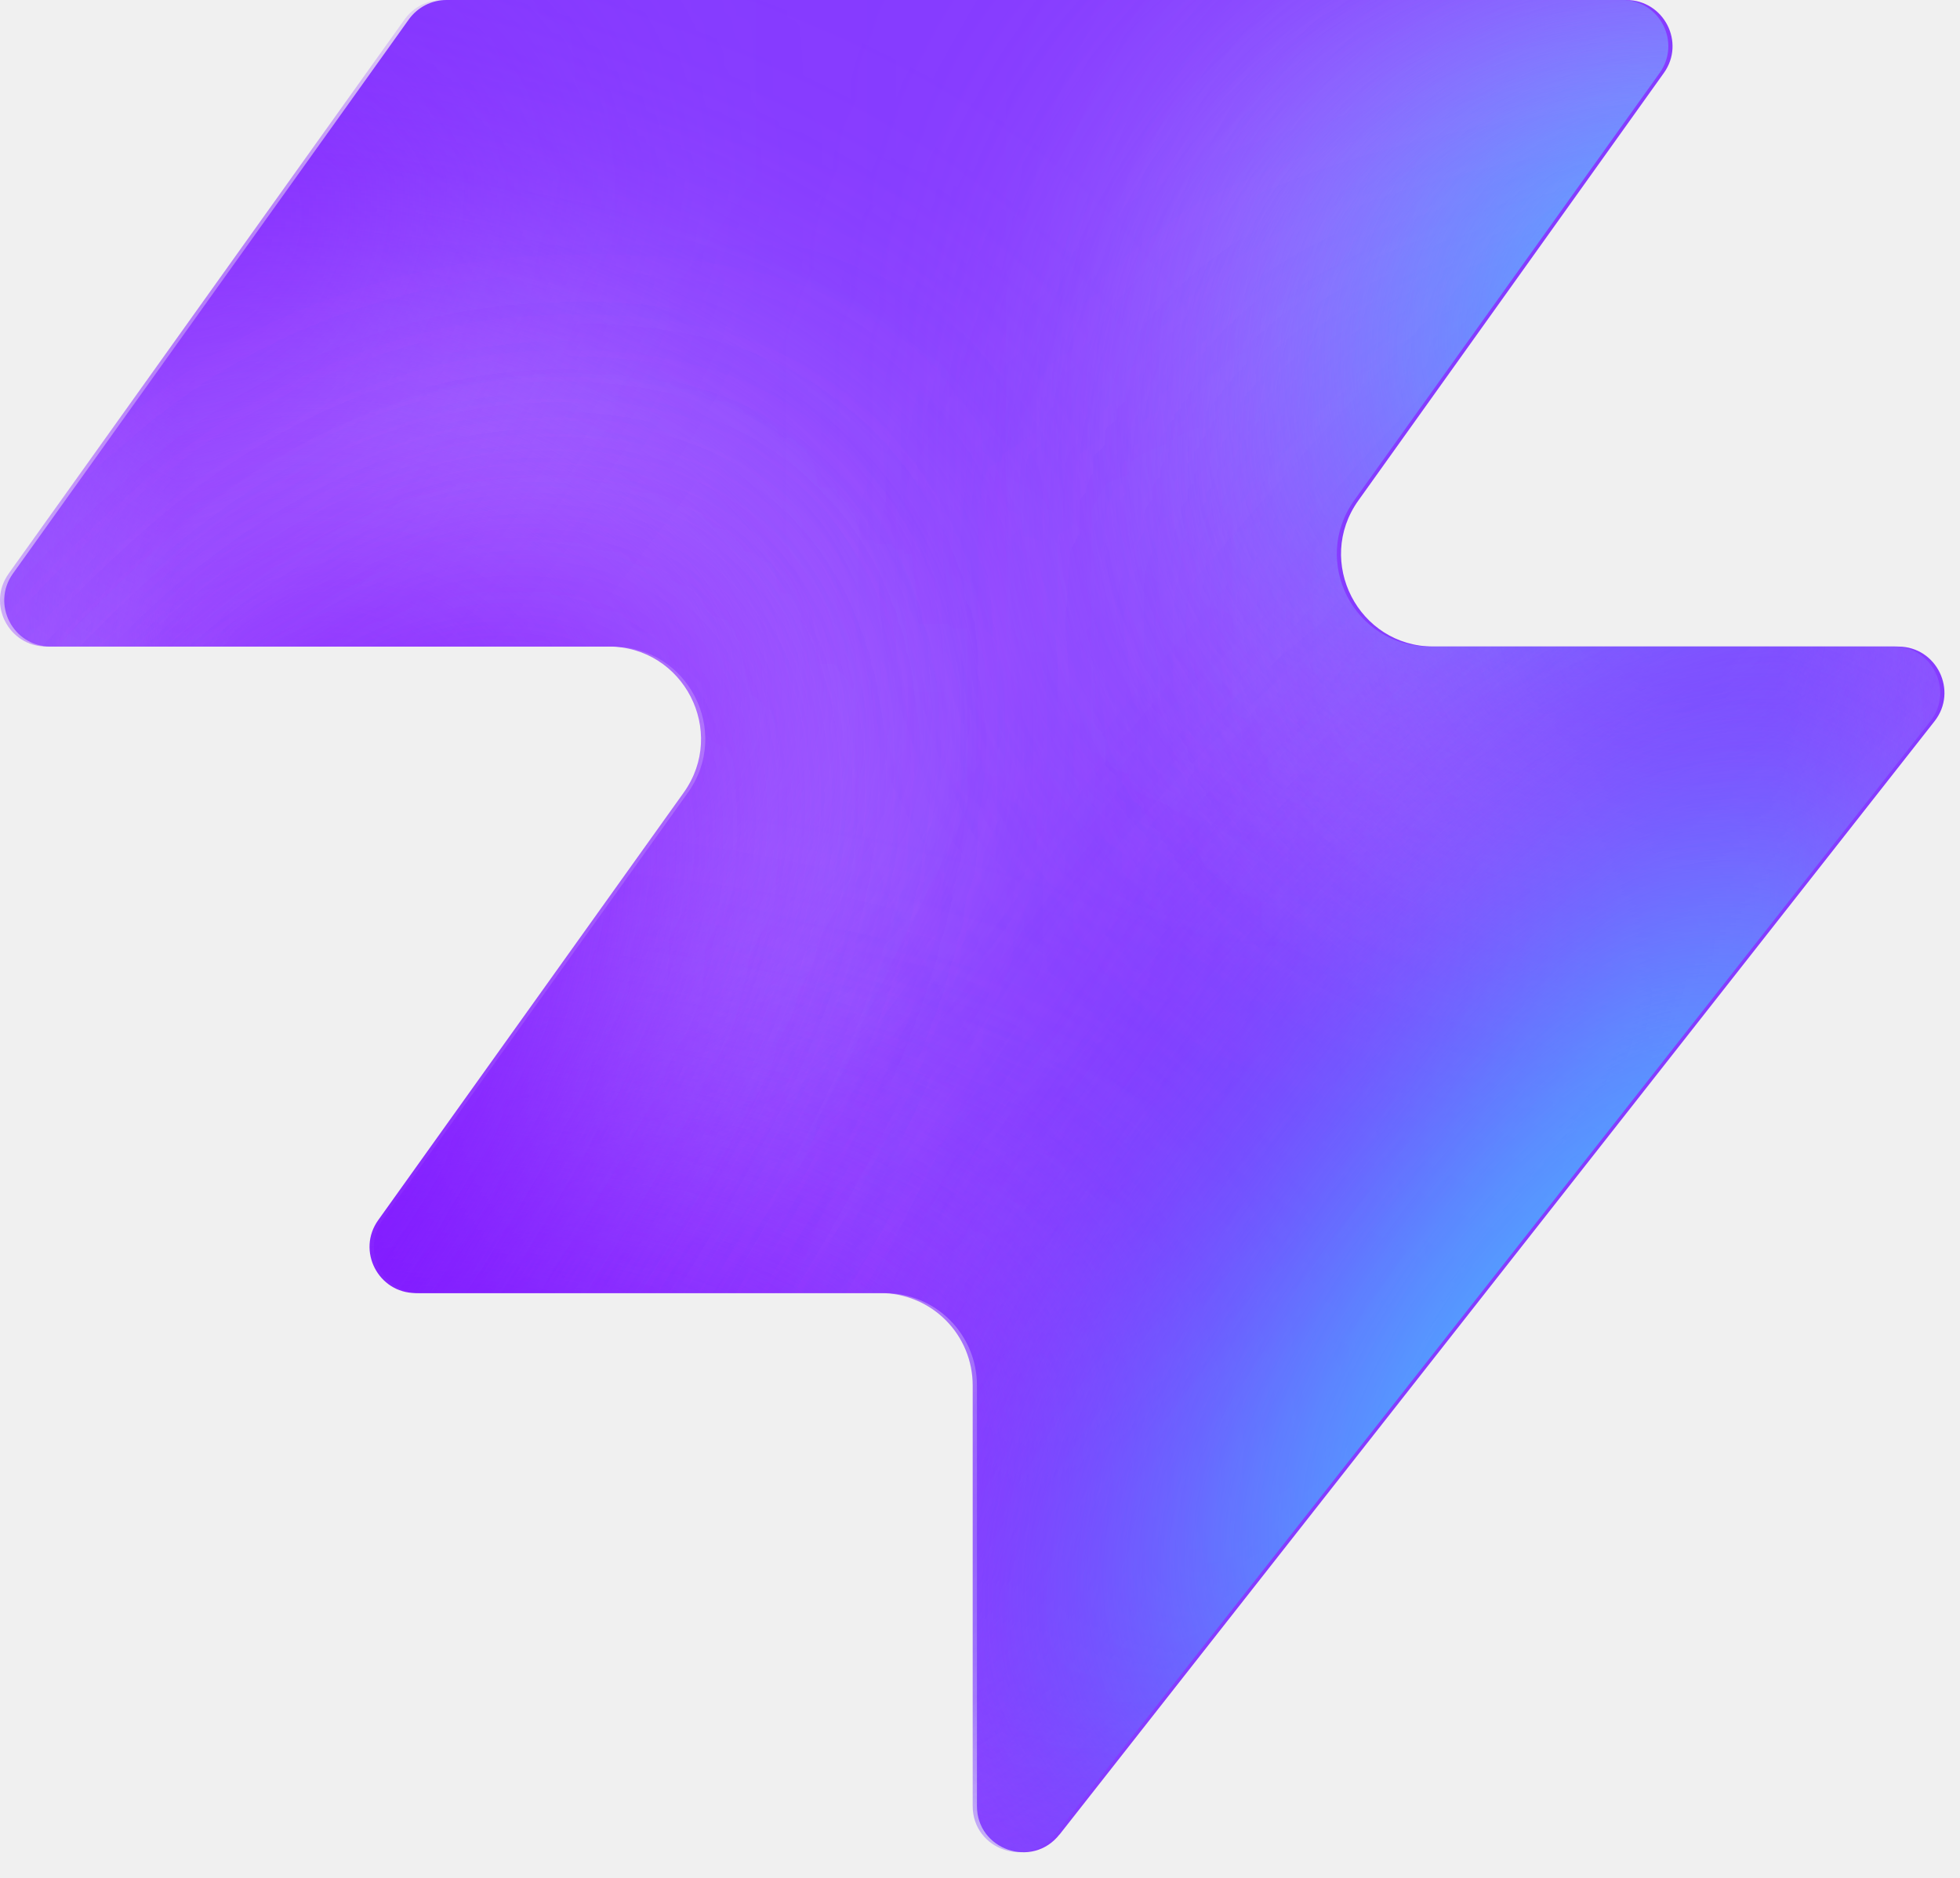
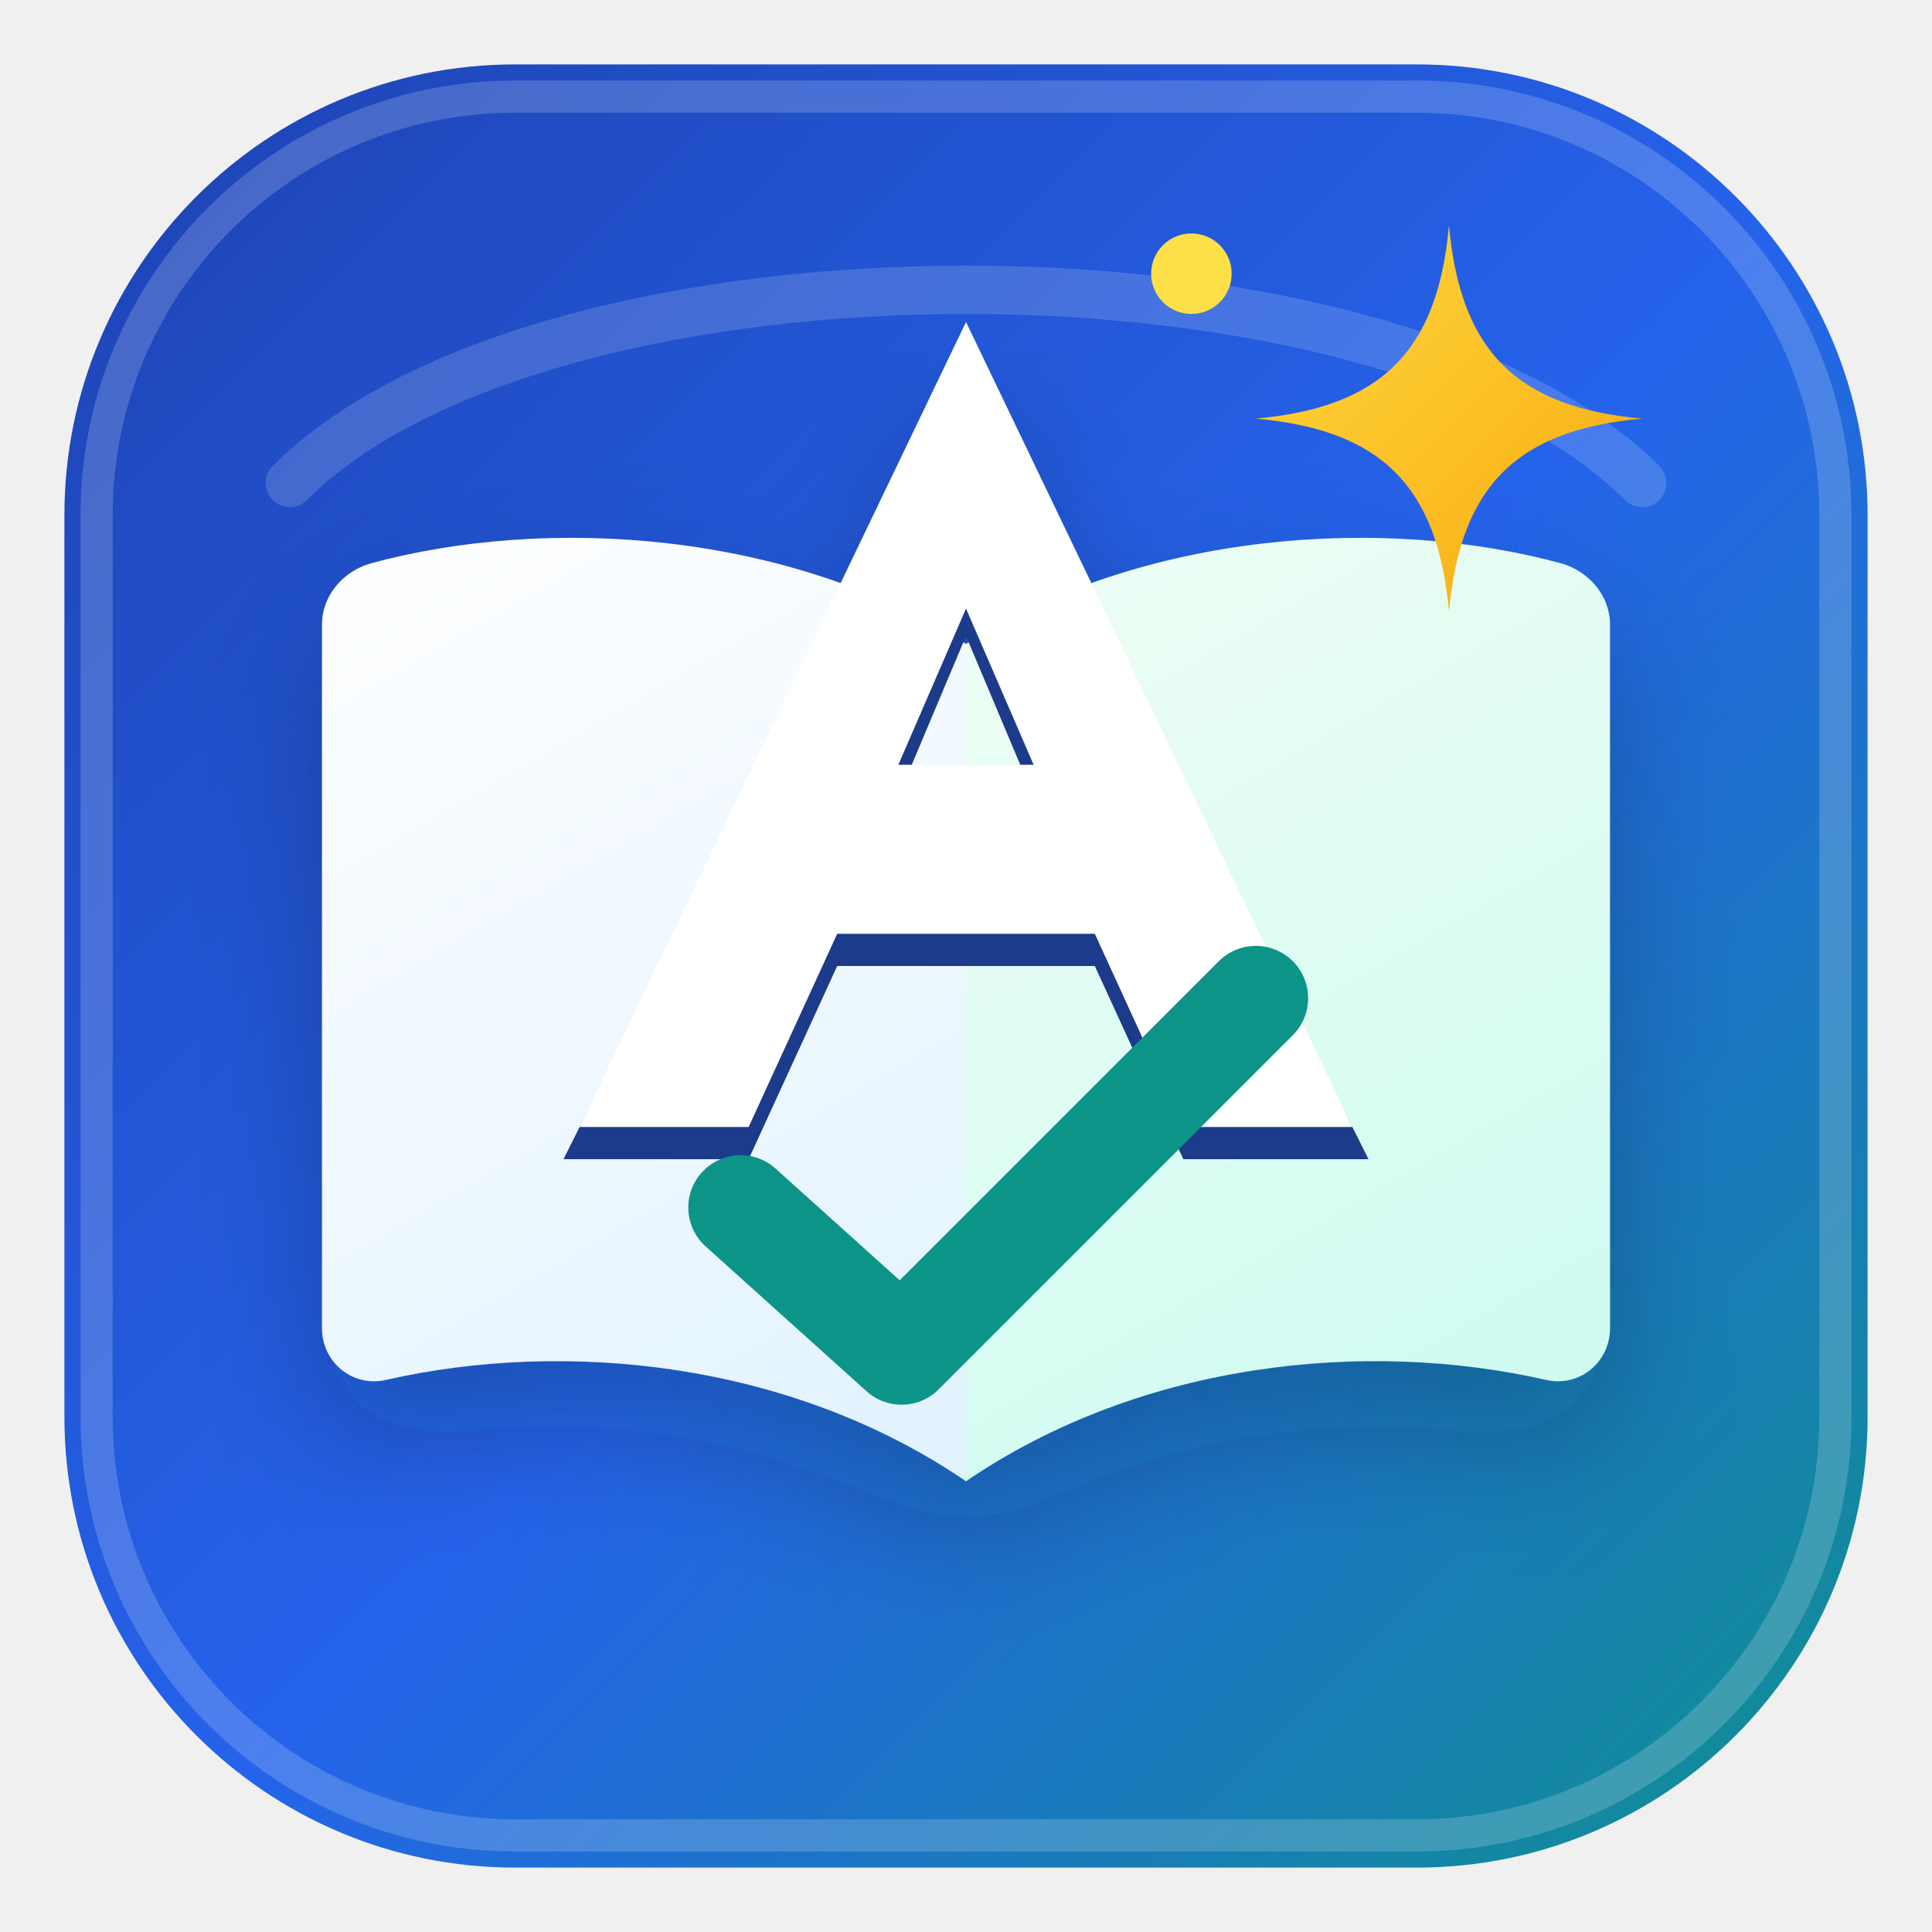
- <svg xmlns="http://www.w3.org/2000/svg" width="48" height="46" fill="none" viewBox="0 0 48 46">
-   <path fill="#863bff" d="M25.946 44.938c-.664.845-2.021.375-2.021-.698V33.937a2.26 2.26 0 0 0-2.262-2.262H10.287c-.92 0-1.456-1.04-.92-1.788l7.48-10.471c1.07-1.497 0-3.578-1.842-3.578H1.237c-.92 0-1.456-1.04-.92-1.788L10.013.474c.214-.297.556-.474.92-.474h28.894c.92 0 1.456 1.04.92 1.788l-7.48 10.471c-1.07 1.498 0 3.579 1.842 3.579h11.377c.943 0 1.473 1.088.89 1.83L25.947 44.94z" style="fill:#863bff;fill:color(display-p3 .525 .23 1);fill-opacity:1" />
-   <mask id="a" width="48" height="46" x="0" y="0" maskUnits="userSpaceOnUse" style="mask-type:alpha">
-     <path fill="#000" d="M25.842 44.938c-.664.844-2.021.375-2.021-.698V33.937a2.26 2.26 0 0 0-2.262-2.262H10.183c-.92 0-1.456-1.04-.92-1.788l7.48-10.471c1.07-1.498 0-3.579-1.842-3.579H1.133c-.92 0-1.456-1.04-.92-1.787L9.91.473c.214-.297.556-.474.92-.474h28.894c.92 0 1.456 1.04.92 1.788l-7.48 10.471c-1.07 1.498 0 3.578 1.842 3.578h11.377c.943 0 1.473 1.088.89 1.832L25.843 44.94z" style="fill:#000;fill-opacity:1" />
-   </mask>
-   <g mask="url(#a)">
-     <g filter="url(#b)">
-       <ellipse cx="5.508" cy="14.704" fill="#ede6ff" rx="5.508" ry="14.704" style="fill:#ede6ff;fill:color(display-p3 .927 .903 1);fill-opacity:1" transform="matrix(.00324 1 1 -.00324 -4.47 31.516)" />
-     </g>
-     <g filter="url(#c)">
-       <ellipse cx="10.399" cy="29.851" fill="#ede6ff" rx="10.399" ry="29.851" style="fill:#ede6ff;fill:color(display-p3 .927 .903 1);fill-opacity:1" transform="matrix(.00324 1 1 -.00324 -39.328 7.883)" />
-     </g>
-     <g filter="url(#d)">
-       <ellipse cx="5.508" cy="30.487" fill="#7e14ff" rx="5.508" ry="30.487" style="fill:#7e14ff;fill:color(display-p3 .492 .077 1);fill-opacity:1" transform="rotate(89.814 -25.913 -14.639)scale(1 -1)" />
-     </g>
-     <g filter="url(#e)">
-       <ellipse cx="5.508" cy="30.599" fill="#7e14ff" rx="5.508" ry="30.599" style="fill:#7e14ff;fill:color(display-p3 .492 .077 1);fill-opacity:1" transform="rotate(89.814 -32.644 -3.334)scale(1 -1)" />
-     </g>
-     <g filter="url(#f)">
-       <ellipse cx="5.508" cy="30.599" fill="#7e14ff" rx="5.508" ry="30.599" style="fill:#7e14ff;fill:color(display-p3 .492 .077 1);fill-opacity:1" transform="matrix(.00324 1 1 -.00324 -34.34 30.47)" />
-     </g>
-     <g filter="url(#g)">
-       <ellipse cx="14.072" cy="22.078" fill="#ede6ff" rx="14.072" ry="22.078" style="fill:#ede6ff;fill:color(display-p3 .927 .903 1);fill-opacity:1" transform="rotate(93.35 24.506 48.493)scale(-1 1)" />
-     </g>
-     <g filter="url(#h)">
-       <ellipse cx="3.47" cy="21.501" fill="#7e14ff" rx="3.47" ry="21.501" style="fill:#7e14ff;fill:color(display-p3 .492 .077 1);fill-opacity:1" transform="rotate(89.009 28.708 47.59)scale(-1 1)" />
-     </g>
-     <g filter="url(#i)">
-       <ellipse cx="3.47" cy="21.501" fill="#7e14ff" rx="3.47" ry="21.501" style="fill:#7e14ff;fill:color(display-p3 .492 .077 1);fill-opacity:1" transform="rotate(89.009 28.708 47.59)scale(-1 1)" />
-     </g>
-     <g filter="url(#j)">
-       <ellipse cx=".387" cy="8.972" fill="#7e14ff" rx="4.407" ry="29.108" style="fill:#7e14ff;fill:color(display-p3 .492 .077 1);fill-opacity:1" transform="rotate(39.51 .387 8.972)" />
-     </g>
-     <g filter="url(#k)">
-       <ellipse cx="47.523" cy="-6.092" fill="#7e14ff" rx="4.407" ry="29.108" style="fill:#7e14ff;fill:color(display-p3 .492 .077 1);fill-opacity:1" transform="rotate(37.892 47.523 -6.092)" />
-     </g>
-     <g filter="url(#l)">
-       <ellipse cx="41.412" cy="6.333" fill="#47bfff" rx="5.971" ry="9.665" style="fill:#47bfff;fill:color(display-p3 .28 .748 1);fill-opacity:1" transform="rotate(37.892 41.412 6.333)" />
-     </g>
-     <g filter="url(#m)">
-       <ellipse cx="-1.879" cy="38.332" fill="#7e14ff" rx="4.407" ry="29.108" style="fill:#7e14ff;fill:color(display-p3 .492 .077 1);fill-opacity:1" transform="rotate(37.892 -1.88 38.332)" />
-     </g>
-     <g filter="url(#n)">
-       <ellipse cx="-1.879" cy="38.332" fill="#7e14ff" rx="4.407" ry="29.108" style="fill:#7e14ff;fill:color(display-p3 .492 .077 1);fill-opacity:1" transform="rotate(37.892 -1.88 38.332)" />
-     </g>
-     <g filter="url(#o)">
-       <ellipse cx="35.651" cy="29.907" fill="#7e14ff" rx="4.407" ry="29.108" style="fill:#7e14ff;fill:color(display-p3 .492 .077 1);fill-opacity:1" transform="rotate(37.892 35.651 29.907)" />
-     </g>
-     <g filter="url(#p)">
-       <ellipse cx="38.418" cy="32.4" fill="#47bfff" rx="5.971" ry="15.297" style="fill:#47bfff;fill:color(display-p3 .28 .748 1);fill-opacity:1" transform="rotate(37.892 38.418 32.4)" />
-     </g>
-   </g>
+ <svg xmlns="http://www.w3.org/2000/svg" viewBox="0 0 120 120" width="120" height="120" fill="none">
  <defs>
-     <filter id="b" width="60.045" height="41.654" x="-19.77" y="16.149" color-interpolation-filters="sRGB" filterUnits="userSpaceOnUse">
-       <feFlood flood-opacity="0" result="BackgroundImageFix" />
-       <feBlend in="SourceGraphic" in2="BackgroundImageFix" result="shape" />
-       <feGaussianBlur result="effect1_foregroundBlur_2002_17158" stdDeviation="7.659" />
-     </filter>
-     <filter id="c" width="90.34" height="51.437" x="-54.613" y="-7.533" color-interpolation-filters="sRGB" filterUnits="userSpaceOnUse">
-       <feFlood flood-opacity="0" result="BackgroundImageFix" />
-       <feBlend in="SourceGraphic" in2="BackgroundImageFix" result="shape" />
-       <feGaussianBlur result="effect1_foregroundBlur_2002_17158" stdDeviation="7.659" />
-     </filter>
-     <filter id="d" width="79.355" height="29.4" x="-49.64" y="2.03" color-interpolation-filters="sRGB" filterUnits="userSpaceOnUse">
-       <feFlood flood-opacity="0" result="BackgroundImageFix" />
-       <feBlend in="SourceGraphic" in2="BackgroundImageFix" result="shape" />
-       <feGaussianBlur result="effect1_foregroundBlur_2002_17158" stdDeviation="4.596" />
-     </filter>
-     <filter id="e" width="79.579" height="29.4" x="-45.045" y="20.029" color-interpolation-filters="sRGB" filterUnits="userSpaceOnUse">
-       <feFlood flood-opacity="0" result="BackgroundImageFix" />
-       <feBlend in="SourceGraphic" in2="BackgroundImageFix" result="shape" />
-       <feGaussianBlur result="effect1_foregroundBlur_2002_17158" stdDeviation="4.596" />
-     </filter>
-     <filter id="f" width="79.579" height="29.4" x="-43.513" y="21.178" color-interpolation-filters="sRGB" filterUnits="userSpaceOnUse">
-       <feFlood flood-opacity="0" result="BackgroundImageFix" />
-       <feBlend in="SourceGraphic" in2="BackgroundImageFix" result="shape" />
-       <feGaussianBlur result="effect1_foregroundBlur_2002_17158" stdDeviation="4.596" />
-     </filter>
-     <filter id="g" width="74.749" height="58.852" x="15.756" y="-17.901" color-interpolation-filters="sRGB" filterUnits="userSpaceOnUse">
-       <feFlood flood-opacity="0" result="BackgroundImageFix" />
-       <feBlend in="SourceGraphic" in2="BackgroundImageFix" result="shape" />
-       <feGaussianBlur result="effect1_foregroundBlur_2002_17158" stdDeviation="7.659" />
-     </filter>
-     <filter id="h" width="61.377" height="25.362" x="23.548" y="2.284" color-interpolation-filters="sRGB" filterUnits="userSpaceOnUse">
-       <feFlood flood-opacity="0" result="BackgroundImageFix" />
-       <feBlend in="SourceGraphic" in2="BackgroundImageFix" result="shape" />
-       <feGaussianBlur result="effect1_foregroundBlur_2002_17158" stdDeviation="4.596" />
-     </filter>
-     <filter id="i" width="61.377" height="25.362" x="23.548" y="2.284" color-interpolation-filters="sRGB" filterUnits="userSpaceOnUse">
-       <feFlood flood-opacity="0" result="BackgroundImageFix" />
-       <feBlend in="SourceGraphic" in2="BackgroundImageFix" result="shape" />
-       <feGaussianBlur result="effect1_foregroundBlur_2002_17158" stdDeviation="4.596" />
-     </filter>
-     <filter id="j" width="56.045" height="63.649" x="-27.636" y="-22.853" color-interpolation-filters="sRGB" filterUnits="userSpaceOnUse">
-       <feFlood flood-opacity="0" result="BackgroundImageFix" />
-       <feBlend in="SourceGraphic" in2="BackgroundImageFix" result="shape" />
-       <feGaussianBlur result="effect1_foregroundBlur_2002_17158" stdDeviation="4.596" />
-     </filter>
-     <filter id="k" width="54.814" height="64.646" x="20.116" y="-38.415" color-interpolation-filters="sRGB" filterUnits="userSpaceOnUse">
-       <feFlood flood-opacity="0" result="BackgroundImageFix" />
-       <feBlend in="SourceGraphic" in2="BackgroundImageFix" result="shape" />
-       <feGaussianBlur result="effect1_foregroundBlur_2002_17158" stdDeviation="4.596" />
-     </filter>
-     <filter id="l" width="33.541" height="35.313" x="24.641" y="-11.323" color-interpolation-filters="sRGB" filterUnits="userSpaceOnUse">
-       <feFlood flood-opacity="0" result="BackgroundImageFix" />
-       <feBlend in="SourceGraphic" in2="BackgroundImageFix" result="shape" />
-       <feGaussianBlur result="effect1_foregroundBlur_2002_17158" stdDeviation="4.596" />
-     </filter>
-     <filter id="m" width="54.814" height="64.646" x="-29.286" y="6.009" color-interpolation-filters="sRGB" filterUnits="userSpaceOnUse">
-       <feFlood flood-opacity="0" result="BackgroundImageFix" />
-       <feBlend in="SourceGraphic" in2="BackgroundImageFix" result="shape" />
-       <feGaussianBlur result="effect1_foregroundBlur_2002_17158" stdDeviation="4.596" />
-     </filter>
-     <filter id="n" width="54.814" height="64.646" x="-29.286" y="6.009" color-interpolation-filters="sRGB" filterUnits="userSpaceOnUse">
-       <feFlood flood-opacity="0" result="BackgroundImageFix" />
-       <feBlend in="SourceGraphic" in2="BackgroundImageFix" result="shape" />
-       <feGaussianBlur result="effect1_foregroundBlur_2002_17158" stdDeviation="4.596" />
-     </filter>
-     <filter id="o" width="54.814" height="64.646" x="8.244" y="-2.416" color-interpolation-filters="sRGB" filterUnits="userSpaceOnUse">
-       <feFlood flood-opacity="0" result="BackgroundImageFix" />
-       <feBlend in="SourceGraphic" in2="BackgroundImageFix" result="shape" />
-       <feGaussianBlur result="effect1_foregroundBlur_2002_17158" stdDeviation="4.596" />
-     </filter>
-     <filter id="p" width="39.409" height="43.623" x="18.713" y="10.588" color-interpolation-filters="sRGB" filterUnits="userSpaceOnUse">
-       <feFlood flood-opacity="0" result="BackgroundImageFix" />
-       <feBlend in="SourceGraphic" in2="BackgroundImageFix" result="shape" />
-       <feGaussianBlur result="effect1_foregroundBlur_2002_17158" stdDeviation="4.596" />
+     <linearGradient id="am_bg" x1="0" y1="0" x2="120" y2="120" gradientUnits="userSpaceOnUse">
+       <stop offset="0%" stop-color="#1e40af" />
+       <stop offset="52%" stop-color="#2563eb" />
+       <stop offset="100%" stop-color="#0d9488" />
+     </linearGradient>
+     <linearGradient id="am_page_left" x1="24" y1="30" x2="60" y2="92" gradientUnits="userSpaceOnUse">
+       <stop offset="0%" stop-color="#ffffff" />
+       <stop offset="100%" stop-color="#e0f2fe" />
+     </linearGradient>
+     <linearGradient id="am_page_right" x1="60" y1="30" x2="96" y2="92" gradientUnits="userSpaceOnUse">
+       <stop offset="0%" stop-color="#f0fdf4" />
+       <stop offset="100%" stop-color="#ccfbf1" />
+     </linearGradient>
+     <linearGradient id="am_gold" x1="72" y1="14" x2="104" y2="46" gradientUnits="userSpaceOnUse">
+       <stop offset="0%" stop-color="#fde047" />
+       <stop offset="50%" stop-color="#fbbf24" />
+       <stop offset="100%" stop-color="#f59e0b" />
+     </linearGradient>
+     <filter id="am_shadow" x="12" y="18" width="96" height="86" filterUnits="userSpaceOnUse" color-interpolation-filters="sRGB">
+       <feDropShadow dx="0" dy="4" stdDeviation="4" flood-color="#0f172a" flood-opacity="0.25" />
    </filter>
  </defs>
+   <rect x="4" y="4" width="112" height="112" rx="28" fill="url(#am_bg)" />
+   <rect x="6" y="6" width="108" height="108" rx="26" stroke="#ffffff" stroke-opacity="0.18" stroke-width="2" />
+   <path d="M18 30C34 14 86 14 102 30" stroke="#ffffff" stroke-opacity="0.16" stroke-width="3" stroke-linecap="round" />
+   <g filter="url(#am_shadow)">
+     <path d="M60 40C49 33 34 32 23 35C21.3 35.5 20 37 20 38.8V82.5C20 84.6 21.9 86.2 24 85.7C35 83.2 49 84.5 60 92V40Z" fill="url(#am_page_left)" />
+     <path d="M60 40C71 33 86 32 97 35C98.7 35.5 100 37 100 38.8V82.5C100 84.6 98.1 86.2 96 85.7C85 83.2 71 84.5 60 92V40Z" fill="url(#am_page_right)" />
+     <path d="M60 22L35 72H46.5L52 60H68L73.5 72H85L60 22ZM56 49L60 39.5L64 49H56Z" fill="#1e3a8a" />
+     <path d="M60 20L36 70H46.5L52 58H68L73.5 70H84L60 20ZM55.8 47.5L60 37.8L64.2 47.5H55.8Z" fill="#ffffff" />
+     <path d="M46 75L56 84L78 62" stroke="#0d9488" stroke-width="6.5" stroke-linecap="round" stroke-linejoin="round" />
+   </g>
+   <path d="M90 14C90.7 21.8 94.2 25.3 102 26C94.2 26.7 90.7 30.2 90 38C89.3 30.2 85.8 26.7 78 26C85.8 25.3 89.3 21.8 90 14Z" fill="url(#am_gold)" />
+   <circle cx="74" cy="17" r="2.5" fill="#fde047" />
</svg>
